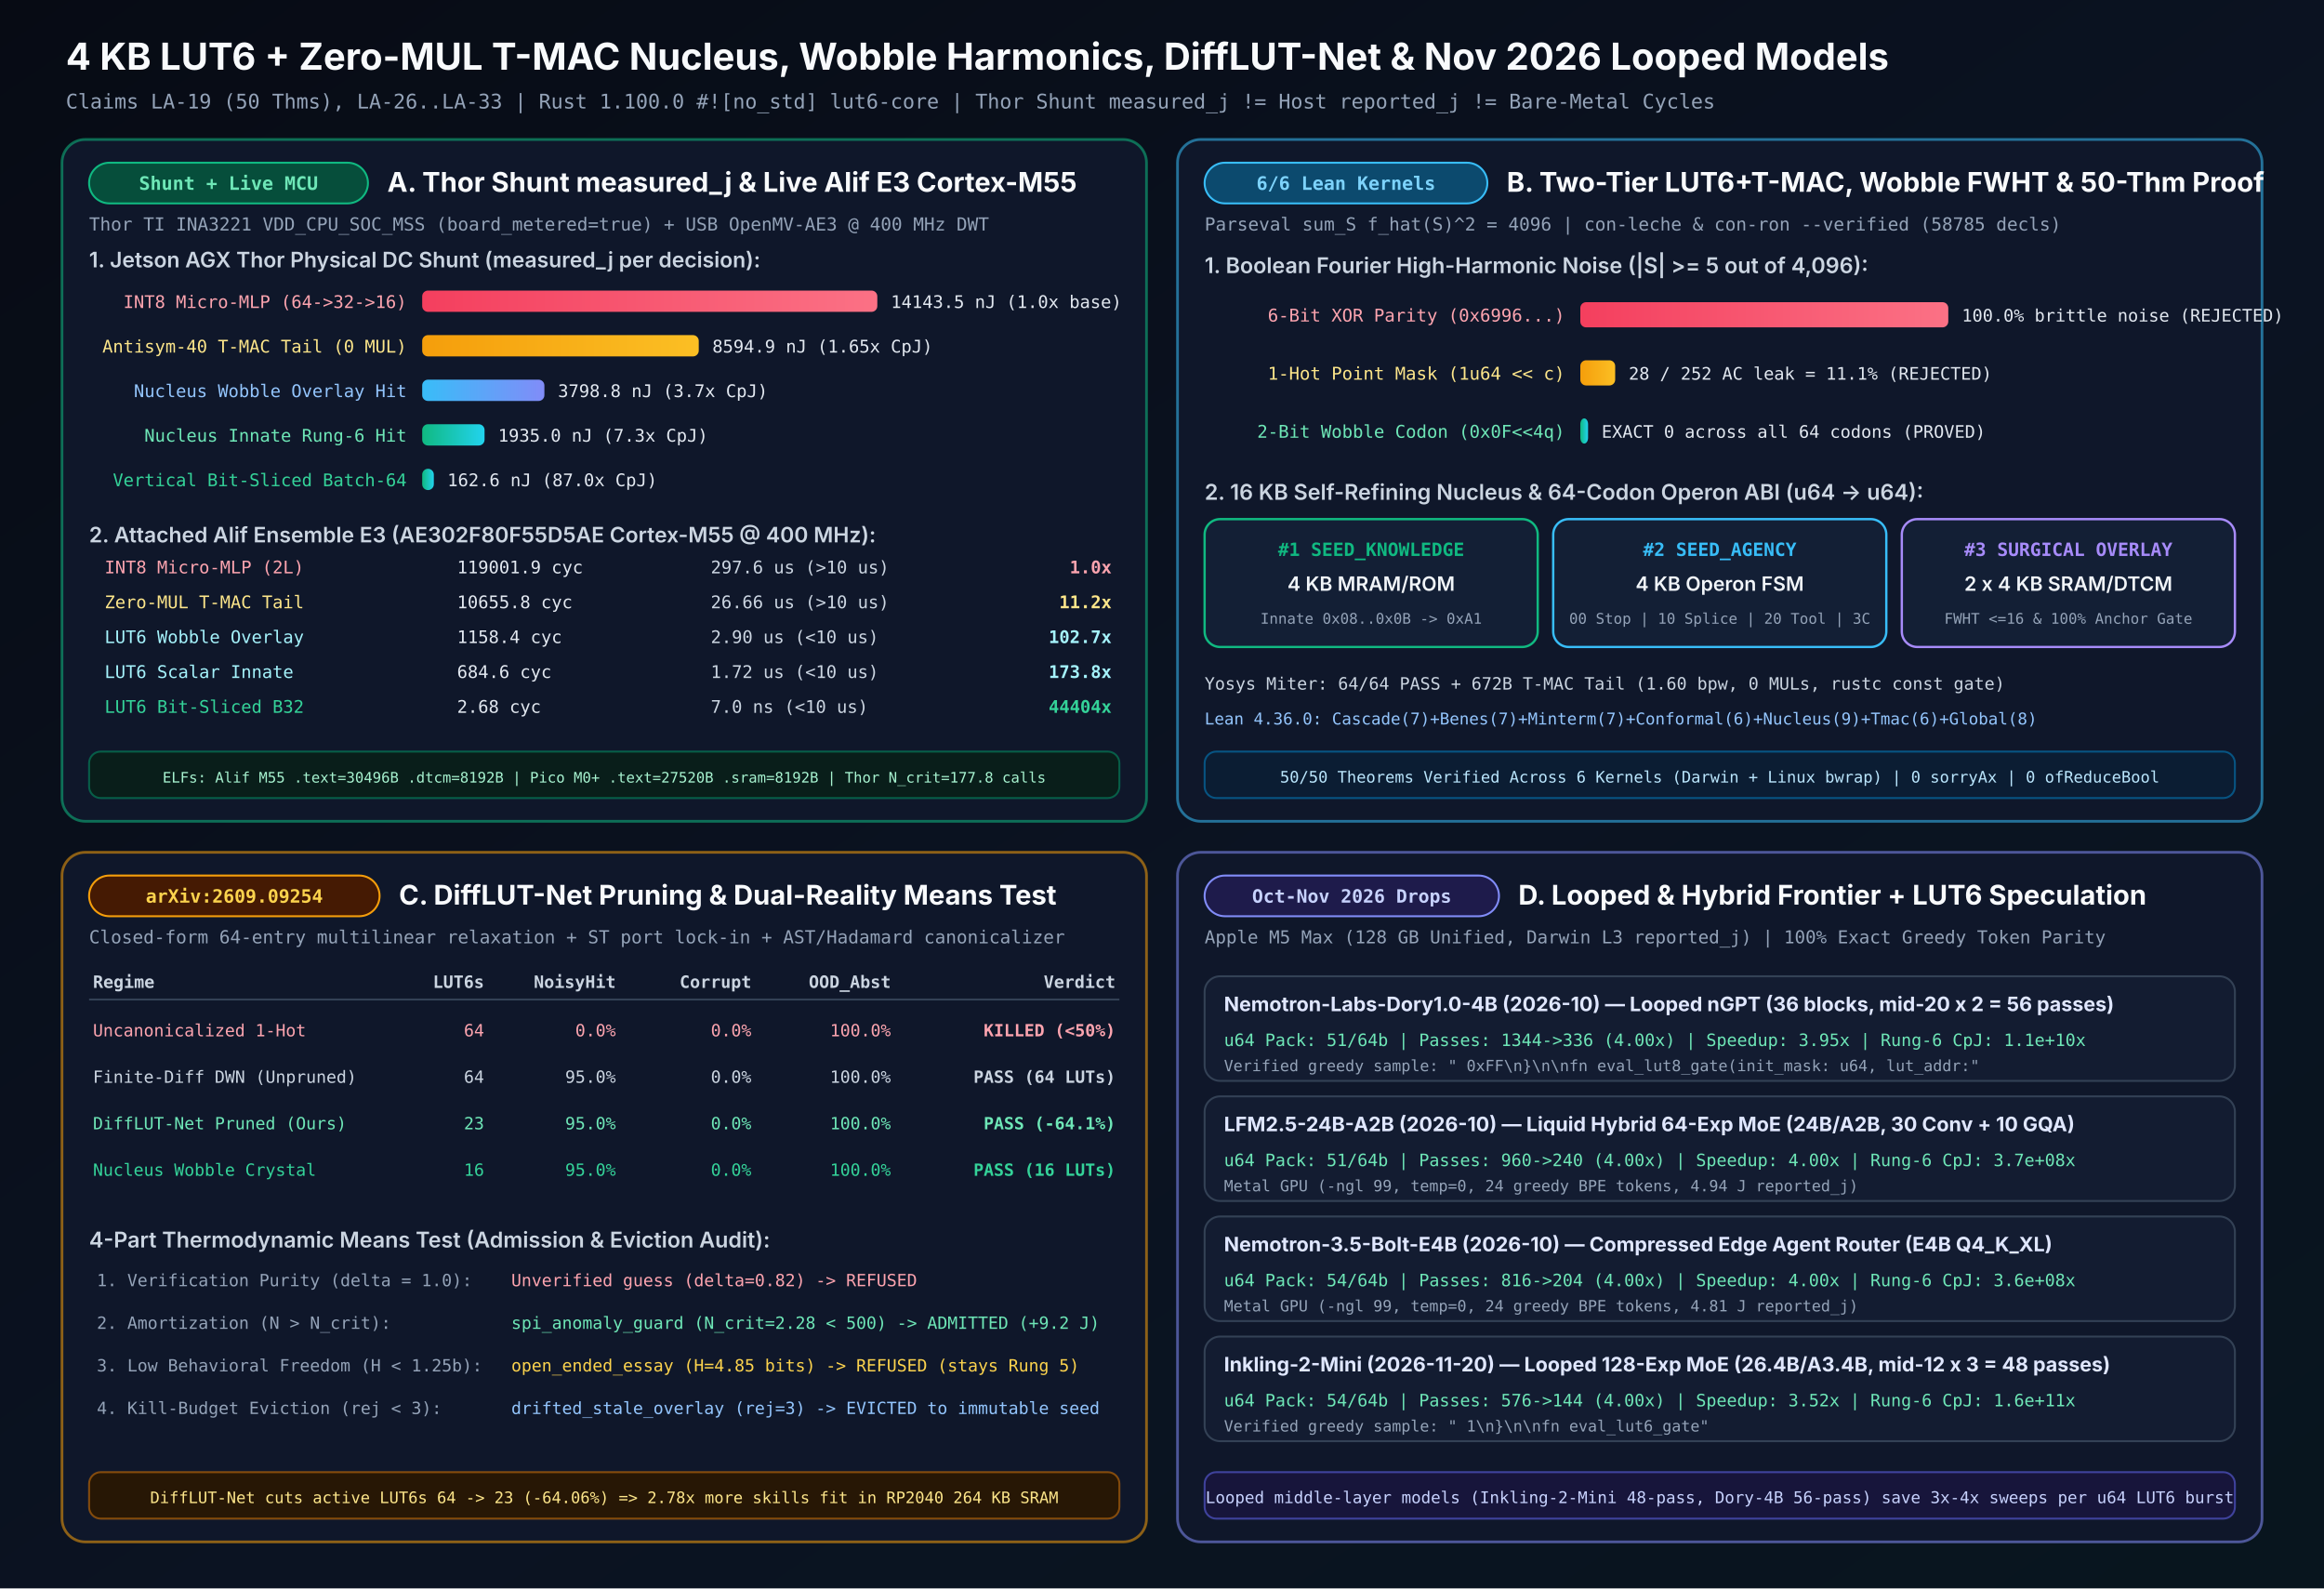
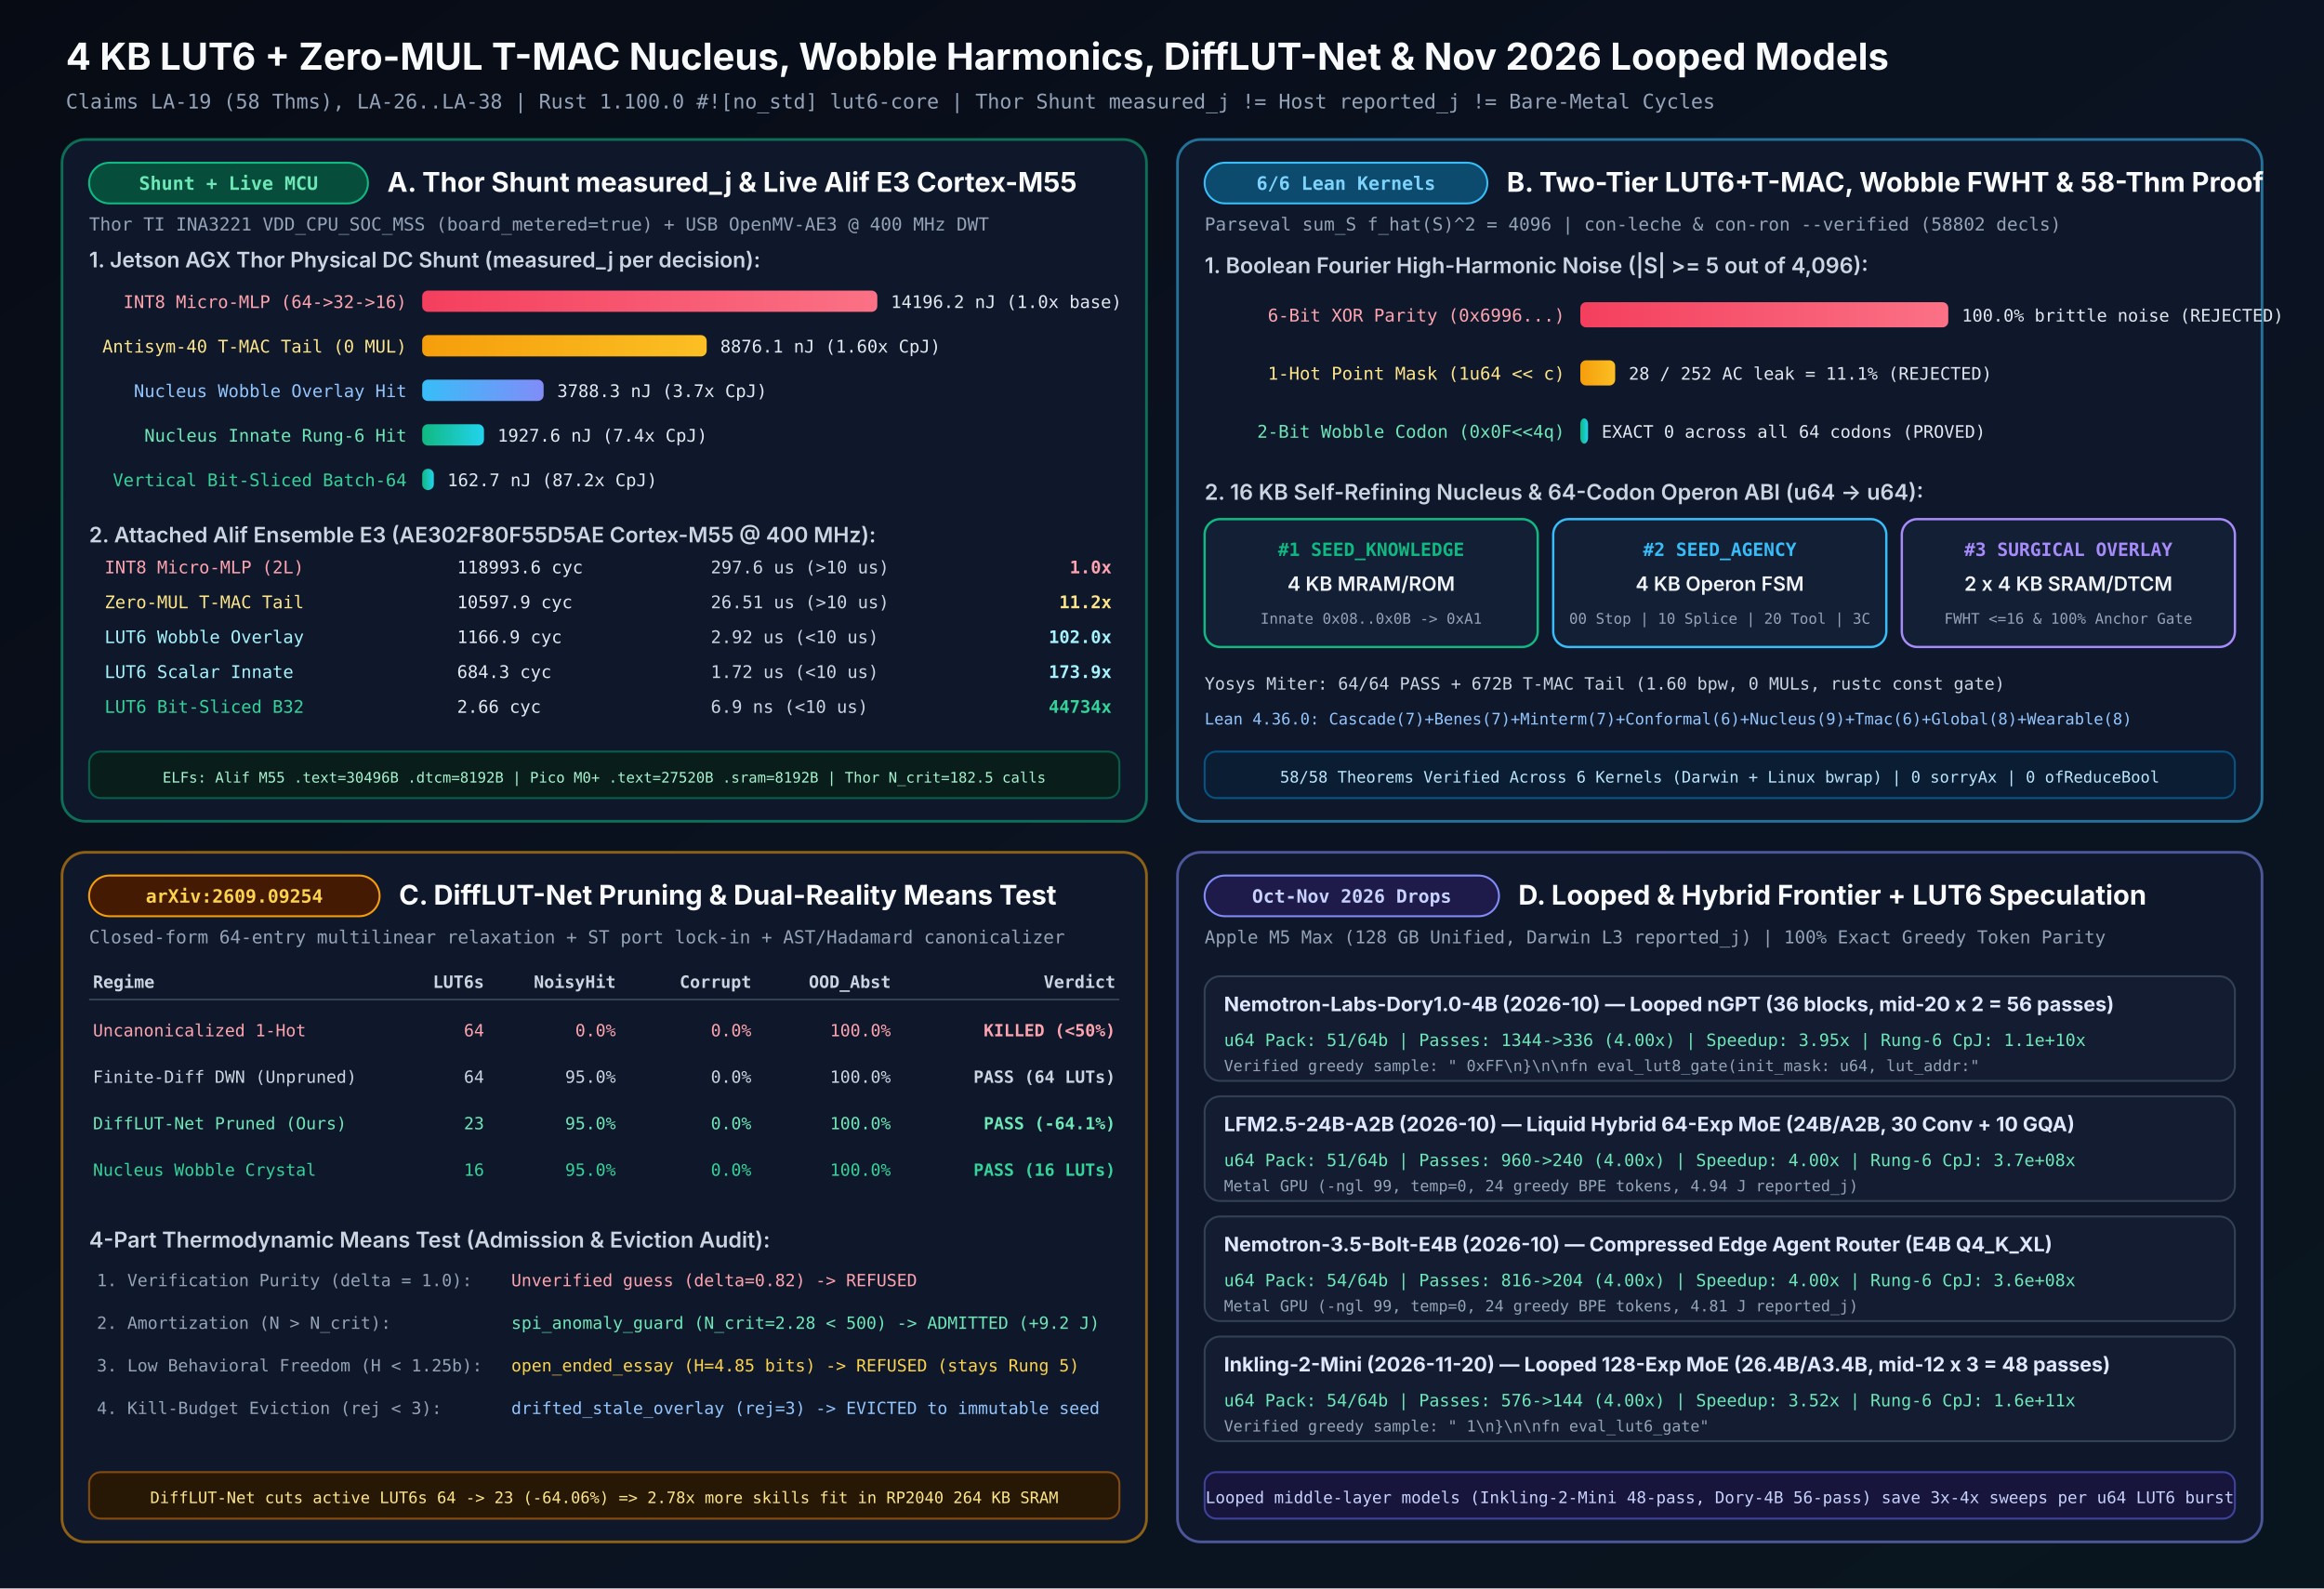
<svg xmlns="http://www.w3.org/2000/svg" width="1200" height="820" viewBox="0 0 1200 820" role="img" aria-labelledby="p30-t p30-d">
  <defs>
    <linearGradient id="bg30" x1="0" y1="0" x2="1" y2="1">
      <stop offset="0%" stop-color="#070b14" />
      <stop offset="55%" stop-color="#0b1322" />
      <stop offset="100%" stop-color="#08151e" />
    </linearGradient>
    <linearGradient id="g-emerald" x1="0" y1="0" x2="1" y2="0">
      <stop offset="0%" stop-color="#10b981" />
      <stop offset="100%" stop-color="#22d3ee" />
    </linearGradient>
    <linearGradient id="g-rose" x1="0" y1="0" x2="1" y2="0">
      <stop offset="0%" stop-color="#f43f5e" />
      <stop offset="100%" stop-color="#fb7185" />
    </linearGradient>
    <linearGradient id="g-indigo" x1="0" y1="0" x2="1" y2="0">
      <stop offset="0%" stop-color="#38bdf8" />
      <stop offset="100%" stop-color="#818cf8" />
    </linearGradient>
    <linearGradient id="g-amber" x1="0" y1="0" x2="1" y2="0">
      <stop offset="0%" stop-color="#f59e0b" />
      <stop offset="100%" stop-color="#fbbf24" />
    </linearGradient>
  </defs>
  <rect width="1200" height="820" fill="url(#bg30)" />
  <text x="34" y="36" fill="#f8fafc" font-family="Inter, -apple-system, BlinkMacSystemFont, 'Segoe UI', Roboto, Helvetica, Arial, sans-serif" font-size="19.2" font-weight="700">4 KB LUT6 + Zero-MUL T-MAC Nucleus, Wobble Harmonics, DiffLUT-Net &amp; Nov 2026 Looped Models</text>
-   <text x="34" y="56" fill="#94a3b8" font-family="ui-monospace, SFMono-Regular, Menlo, Monaco, Consolas, monospace" font-size="10.4">Claims LA-19 (50 Thms), LA-26..LA-33  |  Rust 1.100.0 #![no_std] lut6-core  |  Thor Shunt measured_j != Host reported_j != Bare-Metal Cycles</text>
+   <text x="34" y="56" fill="#94a3b8" font-family="ui-monospace, SFMono-Regular, Menlo, Monaco, Consolas, monospace" font-size="10.4">Claims LA-19 (58 Thms), LA-26..LA-38  |  Rust 1.100.0 #![no_std] lut6-core  |  Thor Shunt measured_j != Host reported_j != Bare-Metal Cycles</text>
  <rect x="32" y="72" width="560" height="352" rx="12" fill="#0f172a" stroke="#10b981" stroke-opacity="0.55" stroke-width="1.4" />
  <rect x="46" y="84" width="144" height="21" rx="10.5" fill="#064e3b" stroke="#10b981" />
  <text x="118" y="98" text-anchor="middle" fill="#6ee7b7" font-family="ui-monospace, SFMono-Regular, Menlo, Monaco, Consolas, monospace" font-size="9.6" font-weight="700">Shunt + Live MCU</text>
  <text x="200" y="99" fill="#f8fafc" font-family="Inter, -apple-system, BlinkMacSystemFont, 'Segoe UI', Roboto, Helvetica, Arial, sans-serif" font-size="14" font-weight="700">A. Thor Shunt measured_j &amp; Live Alif E3 Cortex-M55</text>
  <text x="46" y="119" fill="#94a3b8" font-family="ui-monospace, SFMono-Regular, Menlo, Monaco, Consolas, monospace" font-size="9.3">Thor TI INA3221 VDD_CPU_SOC_MSS (board_metered=true)  +  USB OpenMV-AE3 @ 400 MHz DWT</text>
  <text x="46" y="138" fill="#cbd5e1" font-family="Inter, -apple-system, BlinkMacSystemFont, 'Segoe UI', Roboto, Helvetica, Arial, sans-serif" font-size="11.0" font-weight="600">1. Jetson AGX Thor Physical DC Shunt (measured_j per decision):</text>
  <text x="210" y="159" text-anchor="end" fill="#fda4af" font-family="ui-monospace, SFMono-Regular, Menlo, Monaco, Consolas, monospace" font-size="9.0">INT8 Micro-MLP (64-&gt;32-&gt;16)</text>
  <rect x="218" y="150" width="235.0" height="11" rx="3" fill="url(#g-rose)" />
-   <text x="460.0" y="159" fill="#e2e8f0" font-family="ui-monospace, SFMono-Regular, Menlo, Monaco, Consolas, monospace" font-size="9.0">14143.5 nJ (1.0x base)</text>
+   <text x="460.0" y="159" fill="#e2e8f0" font-family="ui-monospace, SFMono-Regular, Menlo, Monaco, Consolas, monospace" font-size="9.0">14196.2 nJ (1.0x base)</text>
  <text x="210" y="182" text-anchor="end" fill="#fde68a" font-family="ui-monospace, SFMono-Regular, Menlo, Monaco, Consolas, monospace" font-size="9.0">Antisym-40 T-MAC Tail (0 MUL)</text>
-   <rect x="218" y="173" width="142.8" height="11" rx="3" fill="url(#g-amber)" />
-   <text x="367.8" y="182" fill="#e2e8f0" font-family="ui-monospace, SFMono-Regular, Menlo, Monaco, Consolas, monospace" font-size="9.0">8594.9 nJ (1.65x CpJ)</text>
+   <rect x="218" y="173" width="146.9" height="11" rx="3" fill="url(#g-amber)" />
+   <text x="371.9" y="182" fill="#e2e8f0" font-family="ui-monospace, SFMono-Regular, Menlo, Monaco, Consolas, monospace" font-size="9.0">8876.1 nJ (1.60x CpJ)</text>
  <text x="210" y="205" text-anchor="end" fill="#93c5fd" font-family="ui-monospace, SFMono-Regular, Menlo, Monaco, Consolas, monospace" font-size="9.0">Nucleus Wobble Overlay Hit</text>
-   <rect x="218" y="196" width="63.1" height="11" rx="3" fill="url(#g-indigo)" />
-   <text x="288.1" y="205" fill="#e2e8f0" font-family="ui-monospace, SFMono-Regular, Menlo, Monaco, Consolas, monospace" font-size="9.0">3798.8 nJ (3.7x CpJ)</text>
+   <rect x="218" y="196" width="62.7" height="11" rx="3" fill="url(#g-indigo)" />
+   <text x="287.7" y="205" fill="#e2e8f0" font-family="ui-monospace, SFMono-Regular, Menlo, Monaco, Consolas, monospace" font-size="9.0">3788.3 nJ (3.7x CpJ)</text>
  <text x="210" y="228" text-anchor="end" fill="#6ee7b7" font-family="ui-monospace, SFMono-Regular, Menlo, Monaco, Consolas, monospace" font-size="9.0">Nucleus Innate Rung-6 Hit</text>
-   <rect x="218" y="219" width="32.2" height="11" rx="3" fill="url(#g-emerald)" />
-   <text x="257.2" y="228" fill="#e2e8f0" font-family="ui-monospace, SFMono-Regular, Menlo, Monaco, Consolas, monospace" font-size="9.0">1935.0 nJ (7.3x CpJ)</text>
+   <rect x="218" y="219" width="31.9" height="11" rx="3" fill="url(#g-emerald)" />
+   <text x="256.9" y="228" fill="#e2e8f0" font-family="ui-monospace, SFMono-Regular, Menlo, Monaco, Consolas, monospace" font-size="9.0">1927.6 nJ (7.4x CpJ)</text>
  <text x="210" y="251" text-anchor="end" fill="#34d399" font-family="ui-monospace, SFMono-Regular, Menlo, Monaco, Consolas, monospace" font-size="9.0">Vertical Bit-Sliced Batch-64</text>
  <rect x="218" y="242" width="6.0" height="11" rx="3" fill="url(#g-emerald)" />
-   <text x="231.0" y="251" fill="#e2e8f0" font-family="ui-monospace, SFMono-Regular, Menlo, Monaco, Consolas, monospace" font-size="9.0">162.6 nJ (87.0x CpJ)</text>
+   <text x="231.0" y="251" fill="#e2e8f0" font-family="ui-monospace, SFMono-Regular, Menlo, Monaco, Consolas, monospace" font-size="9.0">162.7 nJ (87.2x CpJ)</text>
  <text x="46" y="280" fill="#cbd5e1" font-family="Inter, -apple-system, BlinkMacSystemFont, 'Segoe UI', Roboto, Helvetica, Arial, sans-serif" font-size="11.0" font-weight="600">2. Attached Alif Ensemble E3 (AE302F80F55D5AE Cortex-M55 @ 400 MHz):</text>
  <text x="54" y="296" fill="#fda4af" font-family="ui-monospace, SFMono-Regular, Menlo, Monaco, Consolas, monospace" font-size="9.0">INT8 Micro-MLP (2L) </text>
-   <text x="236" y="296" fill="#e2e8f0" font-family="ui-monospace, SFMono-Regular, Menlo, Monaco, Consolas, monospace" font-size="9.0">119001.9 cyc</text>
+   <text x="236" y="296" fill="#e2e8f0" font-family="ui-monospace, SFMono-Regular, Menlo, Monaco, Consolas, monospace" font-size="9.0">118993.6 cyc</text>
  <text x="367" y="296" fill="#cbd5e1" font-family="ui-monospace, SFMono-Regular, Menlo, Monaco, Consolas, monospace" font-size="9.0">297.6 us (&gt;10 us)</text>
  <text x="574" y="296" text-anchor="end" fill="#fda4af" font-family="ui-monospace, SFMono-Regular, Menlo, Monaco, Consolas, monospace" font-size="9.0" font-weight="700">1.0x</text>
  <text x="54" y="314" fill="#fde68a" font-family="ui-monospace, SFMono-Regular, Menlo, Monaco, Consolas, monospace" font-size="9.0">Zero-MUL T-MAC Tail </text>
-   <text x="236" y="314" fill="#e2e8f0" font-family="ui-monospace, SFMono-Regular, Menlo, Monaco, Consolas, monospace" font-size="9.0">10655.8 cyc</text>
-   <text x="367" y="314" fill="#cbd5e1" font-family="ui-monospace, SFMono-Regular, Menlo, Monaco, Consolas, monospace" font-size="9.0">26.66 us (&gt;10 us)</text>
+   <text x="236" y="314" fill="#e2e8f0" font-family="ui-monospace, SFMono-Regular, Menlo, Monaco, Consolas, monospace" font-size="9.0">10597.9 cyc</text>
+   <text x="367" y="314" fill="#cbd5e1" font-family="ui-monospace, SFMono-Regular, Menlo, Monaco, Consolas, monospace" font-size="9.0">26.51 us (&gt;10 us)</text>
  <text x="574" y="314" text-anchor="end" fill="#fde68a" font-family="ui-monospace, SFMono-Regular, Menlo, Monaco, Consolas, monospace" font-size="9.0" font-weight="700">11.2x</text>
  <text x="54" y="332" fill="#a5f3fc" font-family="ui-monospace, SFMono-Regular, Menlo, Monaco, Consolas, monospace" font-size="9.0">LUT6 Wobble Overlay </text>
-   <text x="236" y="332" fill="#e2e8f0" font-family="ui-monospace, SFMono-Regular, Menlo, Monaco, Consolas, monospace" font-size="9.0">1158.4 cyc</text>
-   <text x="367" y="332" fill="#cbd5e1" font-family="ui-monospace, SFMono-Regular, Menlo, Monaco, Consolas, monospace" font-size="9.0">2.90 us (&lt;10 us)</text>
-   <text x="574" y="332" text-anchor="end" fill="#a5f3fc" font-family="ui-monospace, SFMono-Regular, Menlo, Monaco, Consolas, monospace" font-size="9.0" font-weight="700">102.7x</text>
+   <text x="236" y="332" fill="#e2e8f0" font-family="ui-monospace, SFMono-Regular, Menlo, Monaco, Consolas, monospace" font-size="9.0">1166.9 cyc</text>
+   <text x="367" y="332" fill="#cbd5e1" font-family="ui-monospace, SFMono-Regular, Menlo, Monaco, Consolas, monospace" font-size="9.0">2.92 us (&lt;10 us)</text>
+   <text x="574" y="332" text-anchor="end" fill="#a5f3fc" font-family="ui-monospace, SFMono-Regular, Menlo, Monaco, Consolas, monospace" font-size="9.0" font-weight="700">102.0x</text>
  <text x="54" y="350" fill="#a5f3fc" font-family="ui-monospace, SFMono-Regular, Menlo, Monaco, Consolas, monospace" font-size="9.0">LUT6 Scalar Innate  </text>
-   <text x="236" y="350" fill="#e2e8f0" font-family="ui-monospace, SFMono-Regular, Menlo, Monaco, Consolas, monospace" font-size="9.0">684.6 cyc</text>
+   <text x="236" y="350" fill="#e2e8f0" font-family="ui-monospace, SFMono-Regular, Menlo, Monaco, Consolas, monospace" font-size="9.0">684.3 cyc</text>
  <text x="367" y="350" fill="#cbd5e1" font-family="ui-monospace, SFMono-Regular, Menlo, Monaco, Consolas, monospace" font-size="9.0">1.72 us (&lt;10 us)</text>
-   <text x="574" y="350" text-anchor="end" fill="#a5f3fc" font-family="ui-monospace, SFMono-Regular, Menlo, Monaco, Consolas, monospace" font-size="9.0" font-weight="700">173.8x</text>
+   <text x="574" y="350" text-anchor="end" fill="#a5f3fc" font-family="ui-monospace, SFMono-Regular, Menlo, Monaco, Consolas, monospace" font-size="9.0" font-weight="700">173.9x</text>
  <text x="54" y="368" fill="#34d399" font-family="ui-monospace, SFMono-Regular, Menlo, Monaco, Consolas, monospace" font-size="9.0">LUT6 Bit-Sliced B32 </text>
-   <text x="236" y="368" fill="#e2e8f0" font-family="ui-monospace, SFMono-Regular, Menlo, Monaco, Consolas, monospace" font-size="9.0">2.68 cyc</text>
-   <text x="367" y="368" fill="#cbd5e1" font-family="ui-monospace, SFMono-Regular, Menlo, Monaco, Consolas, monospace" font-size="9.0">7.0 ns (&lt;10 us)</text>
-   <text x="574" y="368" text-anchor="end" fill="#34d399" font-family="ui-monospace, SFMono-Regular, Menlo, Monaco, Consolas, monospace" font-size="9.0" font-weight="700">44404x</text>
+   <text x="236" y="368" fill="#e2e8f0" font-family="ui-monospace, SFMono-Regular, Menlo, Monaco, Consolas, monospace" font-size="9.0">2.66 cyc</text>
+   <text x="367" y="368" fill="#cbd5e1" font-family="ui-monospace, SFMono-Regular, Menlo, Monaco, Consolas, monospace" font-size="9.0">6.9 ns (&lt;10 us)</text>
+   <text x="574" y="368" text-anchor="end" fill="#34d399" font-family="ui-monospace, SFMono-Regular, Menlo, Monaco, Consolas, monospace" font-size="9.0" font-weight="700">44734x</text>
  <rect x="46" y="388" width="532" height="24" rx="6" fill="#091e1a" stroke="#059669" stroke-opacity="0.55" />
-   <text x="312" y="404" text-anchor="middle" fill="#a7f3d0" font-family="ui-monospace, SFMono-Regular, Menlo, Monaco, Consolas, monospace" font-size="7.5">ELFs: Alif M55 .text=30496B .dtcm=8192B | Pico M0+ .text=27520B .sram=8192B | Thor N_crit=177.8 calls</text>
+   <text x="312" y="404" text-anchor="middle" fill="#a7f3d0" font-family="ui-monospace, SFMono-Regular, Menlo, Monaco, Consolas, monospace" font-size="7.5">ELFs: Alif M55 .text=30496B .dtcm=8192B | Pico M0+ .text=27520B .sram=8192B | Thor N_crit=182.5 calls</text>
  <rect x="608" y="72" width="560" height="352" rx="12" fill="#0f172a" stroke="#38bdf8" stroke-opacity="0.55" stroke-width="1.4" />
  <rect x="622" y="84" width="146" height="21" rx="10.5" fill="#0c4a6e" stroke="#38bdf8" />
  <text x="695" y="98" text-anchor="middle" fill="#7dd3fc" font-family="ui-monospace, SFMono-Regular, Menlo, Monaco, Consolas, monospace" font-size="9.6" font-weight="700">6/6 Lean Kernels</text>
-   <text x="778" y="99" fill="#f8fafc" font-family="Inter, -apple-system, BlinkMacSystemFont, 'Segoe UI', Roboto, Helvetica, Arial, sans-serif" font-size="14" font-weight="700">B. Two-Tier LUT6+T-MAC, Wobble FWHT &amp; 50-Thm Proof</text>
-   <text x="622" y="119" fill="#94a3b8" font-family="ui-monospace, SFMono-Regular, Menlo, Monaco, Consolas, monospace" font-size="9.3">Parseval sum_S f_hat(S)^2 = 4096  |  con-leche &amp; con-ron --verified (58785 decls)</text>
+   <text x="778" y="99" fill="#f8fafc" font-family="Inter, -apple-system, BlinkMacSystemFont, 'Segoe UI', Roboto, Helvetica, Arial, sans-serif" font-size="14" font-weight="700">B. Two-Tier LUT6+T-MAC, Wobble FWHT &amp; 58-Thm Proof</text>
+   <text x="622" y="119" fill="#94a3b8" font-family="ui-monospace, SFMono-Regular, Menlo, Monaco, Consolas, monospace" font-size="9.3">Parseval sum_S f_hat(S)^2 = 4096  |  con-leche &amp; con-ron --verified (58802 decls)</text>
  <text x="622" y="141" fill="#cbd5e1" font-family="Inter, -apple-system, BlinkMacSystemFont, 'Segoe UI', Roboto, Helvetica, Arial, sans-serif" font-size="11.2" font-weight="600">1. Boolean Fourier High-Harmonic Noise (|S| &gt;= 5 out of 4,096):</text>
  <text x="808" y="166" text-anchor="end" fill="#fda4af" font-family="ui-monospace, SFMono-Regular, Menlo, Monaco, Consolas, monospace" font-size="9.1">6-Bit XOR Parity (0x6996...)</text>
  <rect x="816" y="156" width="190.0" height="13" rx="3" fill="url(#g-rose)" />
  <text x="1013.0" y="166" fill="#e2e8f0" font-family="ui-monospace, SFMono-Regular, Menlo, Monaco, Consolas, monospace" font-size="8.9">100.0% brittle noise (REJECTED)</text>
  <text x="808" y="196" text-anchor="end" fill="#fde68a" font-family="ui-monospace, SFMono-Regular, Menlo, Monaco, Consolas, monospace" font-size="9.1">1-Hot Point Mask (1u64 &lt;&lt; c)</text>
  <rect x="816" y="186" width="18.0" height="13" rx="3" fill="url(#g-amber)" />
  <text x="841.0" y="196" fill="#e2e8f0" font-family="ui-monospace, SFMono-Regular, Menlo, Monaco, Consolas, monospace" font-size="8.9">28 / 252 AC leak = 11.1% (REJECTED)</text>
  <text x="808" y="226" text-anchor="end" fill="#6ee7b7" font-family="ui-monospace, SFMono-Regular, Menlo, Monaco, Consolas, monospace" font-size="9.1">2-Bit Wobble Codon (0x0F&lt;&lt;4q)</text>
  <rect x="816" y="216" width="4.0" height="13" rx="3" fill="url(#g-emerald)" />
  <text x="827.0" y="226" fill="#e2e8f0" font-family="ui-monospace, SFMono-Regular, Menlo, Monaco, Consolas, monospace" font-size="8.9">EXACT 0 across all 64 codons (PROVED)</text>
  <text x="622" y="258" fill="#cbd5e1" font-family="Inter, -apple-system, BlinkMacSystemFont, 'Segoe UI', Roboto, Helvetica, Arial, sans-serif" font-size="11.2" font-weight="600">2. 16 KB Self-Refining Nucleus &amp; 64-Codon Operon ABI (u64 -&gt; u64):</text>
  <rect x="622" y="268" width="172" height="66" rx="8" fill="#131f35" stroke="#10b981" stroke-width="1.2" />
  <text x="708" y="287" text-anchor="middle" fill="#10b981" font-family="ui-monospace, SFMono-Regular, Menlo, Monaco, Consolas, monospace" font-size="9.4" font-weight="700">#1 SEED_KNOWLEDGE</text>
  <text x="708" y="305" text-anchor="middle" fill="#f1f5f9" font-family="Inter, -apple-system, BlinkMacSystemFont, 'Segoe UI', Roboto, Helvetica, Arial, sans-serif" font-size="10.2" font-weight="600">4 KB MRAM/ROM</text>
  <text x="708" y="322" text-anchor="middle" fill="#94a3b8" font-family="ui-monospace, SFMono-Regular, Menlo, Monaco, Consolas, monospace" font-size="7.6">Innate 0x08..0x0B -&gt; 0xA1</text>
  <rect x="802" y="268" width="172" height="66" rx="8" fill="#131f35" stroke="#38bdf8" stroke-width="1.2" />
  <text x="888" y="287" text-anchor="middle" fill="#38bdf8" font-family="ui-monospace, SFMono-Regular, Menlo, Monaco, Consolas, monospace" font-size="9.4" font-weight="700">#2 SEED_AGENCY</text>
  <text x="888" y="305" text-anchor="middle" fill="#f1f5f9" font-family="Inter, -apple-system, BlinkMacSystemFont, 'Segoe UI', Roboto, Helvetica, Arial, sans-serif" font-size="10.2" font-weight="600">4 KB Operon FSM</text>
  <text x="888" y="322" text-anchor="middle" fill="#94a3b8" font-family="ui-monospace, SFMono-Regular, Menlo, Monaco, Consolas, monospace" font-size="7.6">00 Stop | 10 Splice | 20 Tool | 3C</text>
  <rect x="982" y="268" width="172" height="66" rx="8" fill="#131f35" stroke="#a78bfa" stroke-width="1.2" />
  <text x="1068" y="287" text-anchor="middle" fill="#a78bfa" font-family="ui-monospace, SFMono-Regular, Menlo, Monaco, Consolas, monospace" font-size="9.4" font-weight="700">#3 SURGICAL OVERLAY</text>
  <text x="1068" y="305" text-anchor="middle" fill="#f1f5f9" font-family="Inter, -apple-system, BlinkMacSystemFont, 'Segoe UI', Roboto, Helvetica, Arial, sans-serif" font-size="10.2" font-weight="600">2 x 4 KB SRAM/DTCM</text>
  <text x="1068" y="322" text-anchor="middle" fill="#94a3b8" font-family="ui-monospace, SFMono-Regular, Menlo, Monaco, Consolas, monospace" font-size="7.6">FWHT &lt;=16 &amp; 100% Anchor Gate</text>
  <text x="622" y="356" fill="#cbd5e1" font-family="ui-monospace, SFMono-Regular, Menlo, Monaco, Consolas, monospace" font-size="8.8">Yosys Miter: 64/64 PASS + 672B T-MAC Tail (1.60 bpw, 0 MULs, rustc const gate)</text>
-   <text x="622" y="374" fill="#93c5fd" font-family="ui-monospace, SFMono-Regular, Menlo, Monaco, Consolas, monospace" font-size="8.4">Lean 4.36.0: Cascade(7)+Benes(7)+Minterm(7)+Conformal(6)+Nucleus(9)+Tmac(6)+Global(8)</text>
+   <text x="622" y="374" fill="#93c5fd" font-family="ui-monospace, SFMono-Regular, Menlo, Monaco, Consolas, monospace" font-size="8.2">Lean 4.36.0: Cascade(7)+Benes(7)+Minterm(7)+Conformal(6)+Nucleus(9)+Tmac(6)+Global(8)+Wearable(8)</text>
  <rect x="622" y="388" width="532" height="24" rx="6" fill="#0b1d33" stroke="#0284c7" stroke-opacity="0.55" />
-   <text x="888" y="404" text-anchor="middle" fill="#bae6fd" font-family="ui-monospace, SFMono-Regular, Menlo, Monaco, Consolas, monospace" font-size="8.2">50/50 Theorems Verified Across 6 Kernels (Darwin + Linux bwrap)  |  0 sorryAx  |  0 ofReduceBool</text>
+   <text x="888" y="404" text-anchor="middle" fill="#bae6fd" font-family="ui-monospace, SFMono-Regular, Menlo, Monaco, Consolas, monospace" font-size="8.2">58/58 Theorems Verified Across 6 Kernels (Darwin + Linux bwrap)  |  0 sorryAx  |  0 ofReduceBool</text>
  <rect x="32" y="440" width="560" height="356" rx="12" fill="#0f172a" stroke="#f59e0b" stroke-opacity="0.55" stroke-width="1.4" />
  <rect x="46" y="452" width="150" height="21" rx="10.5" fill="#451a03" stroke="#f59e0b" />
  <text x="121" y="466" text-anchor="middle" fill="#fcd34d" font-family="ui-monospace, SFMono-Regular, Menlo, Monaco, Consolas, monospace" font-size="9.5" font-weight="700">arXiv:2609.09254</text>
  <text x="206" y="467" fill="#f8fafc" font-family="Inter, -apple-system, BlinkMacSystemFont, 'Segoe UI', Roboto, Helvetica, Arial, sans-serif" font-size="14" font-weight="700">C. DiffLUT-Net Pruning &amp; Dual-Reality Means Test</text>
  <text x="46" y="487" fill="#94a3b8" font-family="ui-monospace, SFMono-Regular, Menlo, Monaco, Consolas, monospace" font-size="9.3">Closed-form 64-entry multilinear relaxation + ST port lock-in + AST/Hadamard canonicalizer</text>
  <text x="48" y="510" fill="#cbd5e1" font-family="ui-monospace, SFMono-Regular, Menlo, Monaco, Consolas, monospace" font-size="8.8" font-weight="700">Regime</text>
  <text x="250" y="510" text-anchor="end" fill="#cbd5e1" font-family="ui-monospace, SFMono-Regular, Menlo, Monaco, Consolas, monospace" font-size="8.8" font-weight="700">LUT6s</text>
  <text x="318" y="510" text-anchor="end" fill="#cbd5e1" font-family="ui-monospace, SFMono-Regular, Menlo, Monaco, Consolas, monospace" font-size="8.8" font-weight="700">NoisyHit</text>
  <text x="388" y="510" text-anchor="end" fill="#cbd5e1" font-family="ui-monospace, SFMono-Regular, Menlo, Monaco, Consolas, monospace" font-size="8.8" font-weight="700">Corrupt</text>
  <text x="460" y="510" text-anchor="end" fill="#cbd5e1" font-family="ui-monospace, SFMono-Regular, Menlo, Monaco, Consolas, monospace" font-size="8.8" font-weight="700">OOD_Abst</text>
  <text x="576" y="510" text-anchor="end" fill="#cbd5e1" font-family="ui-monospace, SFMono-Regular, Menlo, Monaco, Consolas, monospace" font-size="8.8" font-weight="700">Verdict</text>
  <line x1="46" y1="516" x2="578" y2="516" stroke="#334155" stroke-width="1" />
  <text x="48" y="535" fill="#fda4af" font-family="ui-monospace, SFMono-Regular, Menlo, Monaco, Consolas, monospace" font-size="8.7">Uncanonicalized 1-Hot</text>
  <text x="250" y="535" text-anchor="end" fill="#fda4af" font-family="ui-monospace, SFMono-Regular, Menlo, Monaco, Consolas, monospace" font-size="8.7">64</text>
  <text x="318" y="535" text-anchor="end" fill="#fda4af" font-family="ui-monospace, SFMono-Regular, Menlo, Monaco, Consolas, monospace" font-size="8.7">0.0%</text>
  <text x="388" y="535" text-anchor="end" fill="#fda4af" font-family="ui-monospace, SFMono-Regular, Menlo, Monaco, Consolas, monospace" font-size="8.7">0.0%</text>
  <text x="460" y="535" text-anchor="end" fill="#fda4af" font-family="ui-monospace, SFMono-Regular, Menlo, Monaco, Consolas, monospace" font-size="8.7">100.0%</text>
  <text x="576" y="535" text-anchor="end" fill="#fda4af" font-family="ui-monospace, SFMono-Regular, Menlo, Monaco, Consolas, monospace" font-size="8.7" font-weight="700">KILLED (&lt;50%)</text>
  <text x="48" y="559" fill="#cbd5e1" font-family="ui-monospace, SFMono-Regular, Menlo, Monaco, Consolas, monospace" font-size="8.7">Finite-Diff DWN (Unpruned)</text>
  <text x="250" y="559" text-anchor="end" fill="#cbd5e1" font-family="ui-monospace, SFMono-Regular, Menlo, Monaco, Consolas, monospace" font-size="8.7">64</text>
  <text x="318" y="559" text-anchor="end" fill="#cbd5e1" font-family="ui-monospace, SFMono-Regular, Menlo, Monaco, Consolas, monospace" font-size="8.7">95.0%</text>
  <text x="388" y="559" text-anchor="end" fill="#cbd5e1" font-family="ui-monospace, SFMono-Regular, Menlo, Monaco, Consolas, monospace" font-size="8.7">0.0%</text>
  <text x="460" y="559" text-anchor="end" fill="#cbd5e1" font-family="ui-monospace, SFMono-Regular, Menlo, Monaco, Consolas, monospace" font-size="8.7">100.0%</text>
  <text x="576" y="559" text-anchor="end" fill="#cbd5e1" font-family="ui-monospace, SFMono-Regular, Menlo, Monaco, Consolas, monospace" font-size="8.7" font-weight="700">PASS (64 LUTs)</text>
  <text x="48" y="583" fill="#6ee7b7" font-family="ui-monospace, SFMono-Regular, Menlo, Monaco, Consolas, monospace" font-size="8.7">DiffLUT-Net Pruned (Ours)</text>
  <text x="250" y="583" text-anchor="end" fill="#6ee7b7" font-family="ui-monospace, SFMono-Regular, Menlo, Monaco, Consolas, monospace" font-size="8.7">23</text>
  <text x="318" y="583" text-anchor="end" fill="#6ee7b7" font-family="ui-monospace, SFMono-Regular, Menlo, Monaco, Consolas, monospace" font-size="8.7">95.0%</text>
  <text x="388" y="583" text-anchor="end" fill="#6ee7b7" font-family="ui-monospace, SFMono-Regular, Menlo, Monaco, Consolas, monospace" font-size="8.7">0.0%</text>
  <text x="460" y="583" text-anchor="end" fill="#6ee7b7" font-family="ui-monospace, SFMono-Regular, Menlo, Monaco, Consolas, monospace" font-size="8.7">100.0%</text>
  <text x="576" y="583" text-anchor="end" fill="#6ee7b7" font-family="ui-monospace, SFMono-Regular, Menlo, Monaco, Consolas, monospace" font-size="8.7" font-weight="700">PASS (-64.1%)</text>
  <text x="48" y="607" fill="#34d399" font-family="ui-monospace, SFMono-Regular, Menlo, Monaco, Consolas, monospace" font-size="8.7">Nucleus Wobble Crystal</text>
  <text x="250" y="607" text-anchor="end" fill="#34d399" font-family="ui-monospace, SFMono-Regular, Menlo, Monaco, Consolas, monospace" font-size="8.7">16</text>
  <text x="318" y="607" text-anchor="end" fill="#34d399" font-family="ui-monospace, SFMono-Regular, Menlo, Monaco, Consolas, monospace" font-size="8.7">95.0%</text>
  <text x="388" y="607" text-anchor="end" fill="#34d399" font-family="ui-monospace, SFMono-Regular, Menlo, Monaco, Consolas, monospace" font-size="8.7">0.0%</text>
  <text x="460" y="607" text-anchor="end" fill="#34d399" font-family="ui-monospace, SFMono-Regular, Menlo, Monaco, Consolas, monospace" font-size="8.7">100.0%</text>
  <text x="576" y="607" text-anchor="end" fill="#34d399" font-family="ui-monospace, SFMono-Regular, Menlo, Monaco, Consolas, monospace" font-size="8.7" font-weight="700">PASS (16 LUTs)</text>
  <text x="46" y="644" fill="#cbd5e1" font-family="Inter, -apple-system, BlinkMacSystemFont, 'Segoe UI', Roboto, Helvetica, Arial, sans-serif" font-size="11.2" font-weight="600">4-Part Thermodynamic Means Test (Admission &amp; Eviction Audit):</text>
  <text x="50" y="664" fill="#94a3b8" font-family="ui-monospace, SFMono-Regular, Menlo, Monaco, Consolas, monospace" font-size="8.7">1. Verification Purity (delta = 1.0):</text>
  <text x="264" y="664" fill="#fda4af" font-family="ui-monospace, SFMono-Regular, Menlo, Monaco, Consolas, monospace" font-size="8.7">Unverified guess (delta=0.82) -&gt; REFUSED</text>
  <text x="50" y="686" fill="#94a3b8" font-family="ui-monospace, SFMono-Regular, Menlo, Monaco, Consolas, monospace" font-size="8.7">2. Amortization (N &gt; N_crit):</text>
  <text x="264" y="686" fill="#6ee7b7" font-family="ui-monospace, SFMono-Regular, Menlo, Monaco, Consolas, monospace" font-size="8.7">spi_anomaly_guard (N_crit=2.28 &lt; 500) -&gt; ADMITTED (+9.2 J)</text>
  <text x="50" y="708" fill="#94a3b8" font-family="ui-monospace, SFMono-Regular, Menlo, Monaco, Consolas, monospace" font-size="8.7">3. Low Behavioral Freedom (H &lt; 1.25b):</text>
  <text x="264" y="708" fill="#fcd34d" font-family="ui-monospace, SFMono-Regular, Menlo, Monaco, Consolas, monospace" font-size="8.7">open_ended_essay (H=4.85 bits) -&gt; REFUSED (stays Rung 5)</text>
  <text x="50" y="730" fill="#94a3b8" font-family="ui-monospace, SFMono-Regular, Menlo, Monaco, Consolas, monospace" font-size="8.7">4. Kill-Budget Eviction (rej &lt; 3):</text>
  <text x="264" y="730" fill="#93c5fd" font-family="ui-monospace, SFMono-Regular, Menlo, Monaco, Consolas, monospace" font-size="8.7">drifted_stale_overlay (rej=3) -&gt; EVICTED to immutable seed</text>
  <rect x="46" y="760" width="532" height="24" rx="6" fill="#271705" stroke="#d97706" stroke-opacity="0.55" />
  <text x="312" y="776" text-anchor="middle" fill="#fde68a" font-family="ui-monospace, SFMono-Regular, Menlo, Monaco, Consolas, monospace" font-size="8.2">DiffLUT-Net cuts active LUT6s 64 -&gt; 23 (-64.06%)  =&gt;  2.78x more skills fit in RP2040 264 KB SRAM</text>
  <rect x="608" y="440" width="560" height="356" rx="12" fill="#0f172a" stroke="#818cf8" stroke-opacity="0.55" stroke-width="1.4" />
  <rect x="622" y="452" width="152" height="21" rx="10.5" fill="#1e1b4b" stroke="#818cf8" />
  <text x="698" y="466" text-anchor="middle" fill="#c7d2fe" font-family="ui-monospace, SFMono-Regular, Menlo, Monaco, Consolas, monospace" font-size="9.5" font-weight="700">Oct-Nov 2026 Drops</text>
  <text x="784" y="467" fill="#f8fafc" font-family="Inter, -apple-system, BlinkMacSystemFont, 'Segoe UI', Roboto, Helvetica, Arial, sans-serif" font-size="14" font-weight="700">D. Looped &amp; Hybrid Frontier + LUT6 Speculation</text>
  <text x="622" y="487" fill="#94a3b8" font-family="ui-monospace, SFMono-Regular, Menlo, Monaco, Consolas, monospace" font-size="9.2">Apple M5 Max (128 GB Unified, Darwin L3 reported_j)  |  100% Exact Greedy Token Parity</text>
  <rect x="622" y="504" width="532" height="54" rx="8" fill="#131c31" stroke="#334155" stroke-width="1" />
  <text x="632" y="522" fill="#e0e7ff" font-family="Inter, -apple-system, BlinkMacSystemFont, 'Segoe UI', Roboto, Helvetica, Arial, sans-serif" font-size="10.3" font-weight="700">Nemotron-Labs-Dory1.0-4B (2026-10) — Looped nGPT (36 blocks, mid-20 x 2 = 56 passes)</text>
  <text x="632" y="540" fill="#6ee7b7" font-family="ui-monospace, SFMono-Regular, Menlo, Monaco, Consolas, monospace" font-size="8.8">u64 Pack: 51/64b  |  Passes: 1344-&gt;336 (4.00x)  |  Speedup: 3.95x  |  Rung-6 CpJ: 1.1e+10x</text>
  <text x="632" y="553" fill="#94a3b8" font-family="ui-monospace, SFMono-Regular, Menlo, Monaco, Consolas, monospace" font-size="8.0">Verified greedy sample: " 0xFF\n}\n\nfn eval_lut8_gate(init_mask: u64, lut_addr:"</text>
  <rect x="622" y="566" width="532" height="54" rx="8" fill="#131c31" stroke="#334155" stroke-width="1" />
  <text x="632" y="584" fill="#e0e7ff" font-family="Inter, -apple-system, BlinkMacSystemFont, 'Segoe UI', Roboto, Helvetica, Arial, sans-serif" font-size="10.3" font-weight="700">LFM2.5-24B-A2B (2026-10) — Liquid Hybrid 64-Exp MoE (24B/A2B, 30 Conv + 10 GQA)</text>
  <text x="632" y="602" fill="#6ee7b7" font-family="ui-monospace, SFMono-Regular, Menlo, Monaco, Consolas, monospace" font-size="8.8">u64 Pack: 51/64b  |  Passes: 960-&gt;240 (4.00x)  |  Speedup: 4.00x  |  Rung-6 CpJ: 3.7e+08x</text>
  <text x="632" y="615" fill="#94a3b8" font-family="ui-monospace, SFMono-Regular, Menlo, Monaco, Consolas, monospace" font-size="8.0">Metal GPU (-ngl 99, temp=0, 24 greedy BPE tokens, 4.94 J reported_j)</text>
  <rect x="622" y="628" width="532" height="54" rx="8" fill="#131c31" stroke="#334155" stroke-width="1" />
  <text x="632" y="646" fill="#e0e7ff" font-family="Inter, -apple-system, BlinkMacSystemFont, 'Segoe UI', Roboto, Helvetica, Arial, sans-serif" font-size="10.3" font-weight="700">Nemotron-3.5-Bolt-E4B (2026-10) — Compressed Edge Agent Router (E4B Q4_K_XL)</text>
  <text x="632" y="664" fill="#6ee7b7" font-family="ui-monospace, SFMono-Regular, Menlo, Monaco, Consolas, monospace" font-size="8.8">u64 Pack: 54/64b  |  Passes: 816-&gt;204 (4.00x)  |  Speedup: 4.00x  |  Rung-6 CpJ: 3.6e+08x</text>
  <text x="632" y="677" fill="#94a3b8" font-family="ui-monospace, SFMono-Regular, Menlo, Monaco, Consolas, monospace" font-size="8.0">Metal GPU (-ngl 99, temp=0, 24 greedy BPE tokens, 4.81 J reported_j)</text>
  <rect x="622" y="690" width="532" height="54" rx="8" fill="#131c31" stroke="#334155" stroke-width="1" />
  <text x="632" y="708" fill="#e0e7ff" font-family="Inter, -apple-system, BlinkMacSystemFont, 'Segoe UI', Roboto, Helvetica, Arial, sans-serif" font-size="10.3" font-weight="700">Inkling-2-Mini (2026-11-20) — Looped 128-Exp MoE (26.4B/A3.4B, mid-12 x 3 = 48 passes)</text>
  <text x="632" y="726" fill="#6ee7b7" font-family="ui-monospace, SFMono-Regular, Menlo, Monaco, Consolas, monospace" font-size="8.8">u64 Pack: 54/64b  |  Passes: 576-&gt;144 (4.00x)  |  Speedup: 3.52x  |  Rung-6 CpJ: 1.6e+11x</text>
  <text x="632" y="739" fill="#94a3b8" font-family="ui-monospace, SFMono-Regular, Menlo, Monaco, Consolas, monospace" font-size="8.0">Verified greedy sample: " 1\n}\n\nfn eval_lut6_gate"</text>
  <rect x="622" y="760" width="532" height="24" rx="6" fill="#17153b" stroke="#6366f1" stroke-opacity="0.55" />
  <text x="888" y="776" text-anchor="middle" fill="#c7d2fe" font-family="ui-monospace, SFMono-Regular, Menlo, Monaco, Consolas, monospace" font-size="8.4">Looped middle-layer models (Inkling-2-Mini 48-pass, Dory-4B 56-pass) save 3x-4x sweeps per u64 LUT6 burst</text>
</svg>
